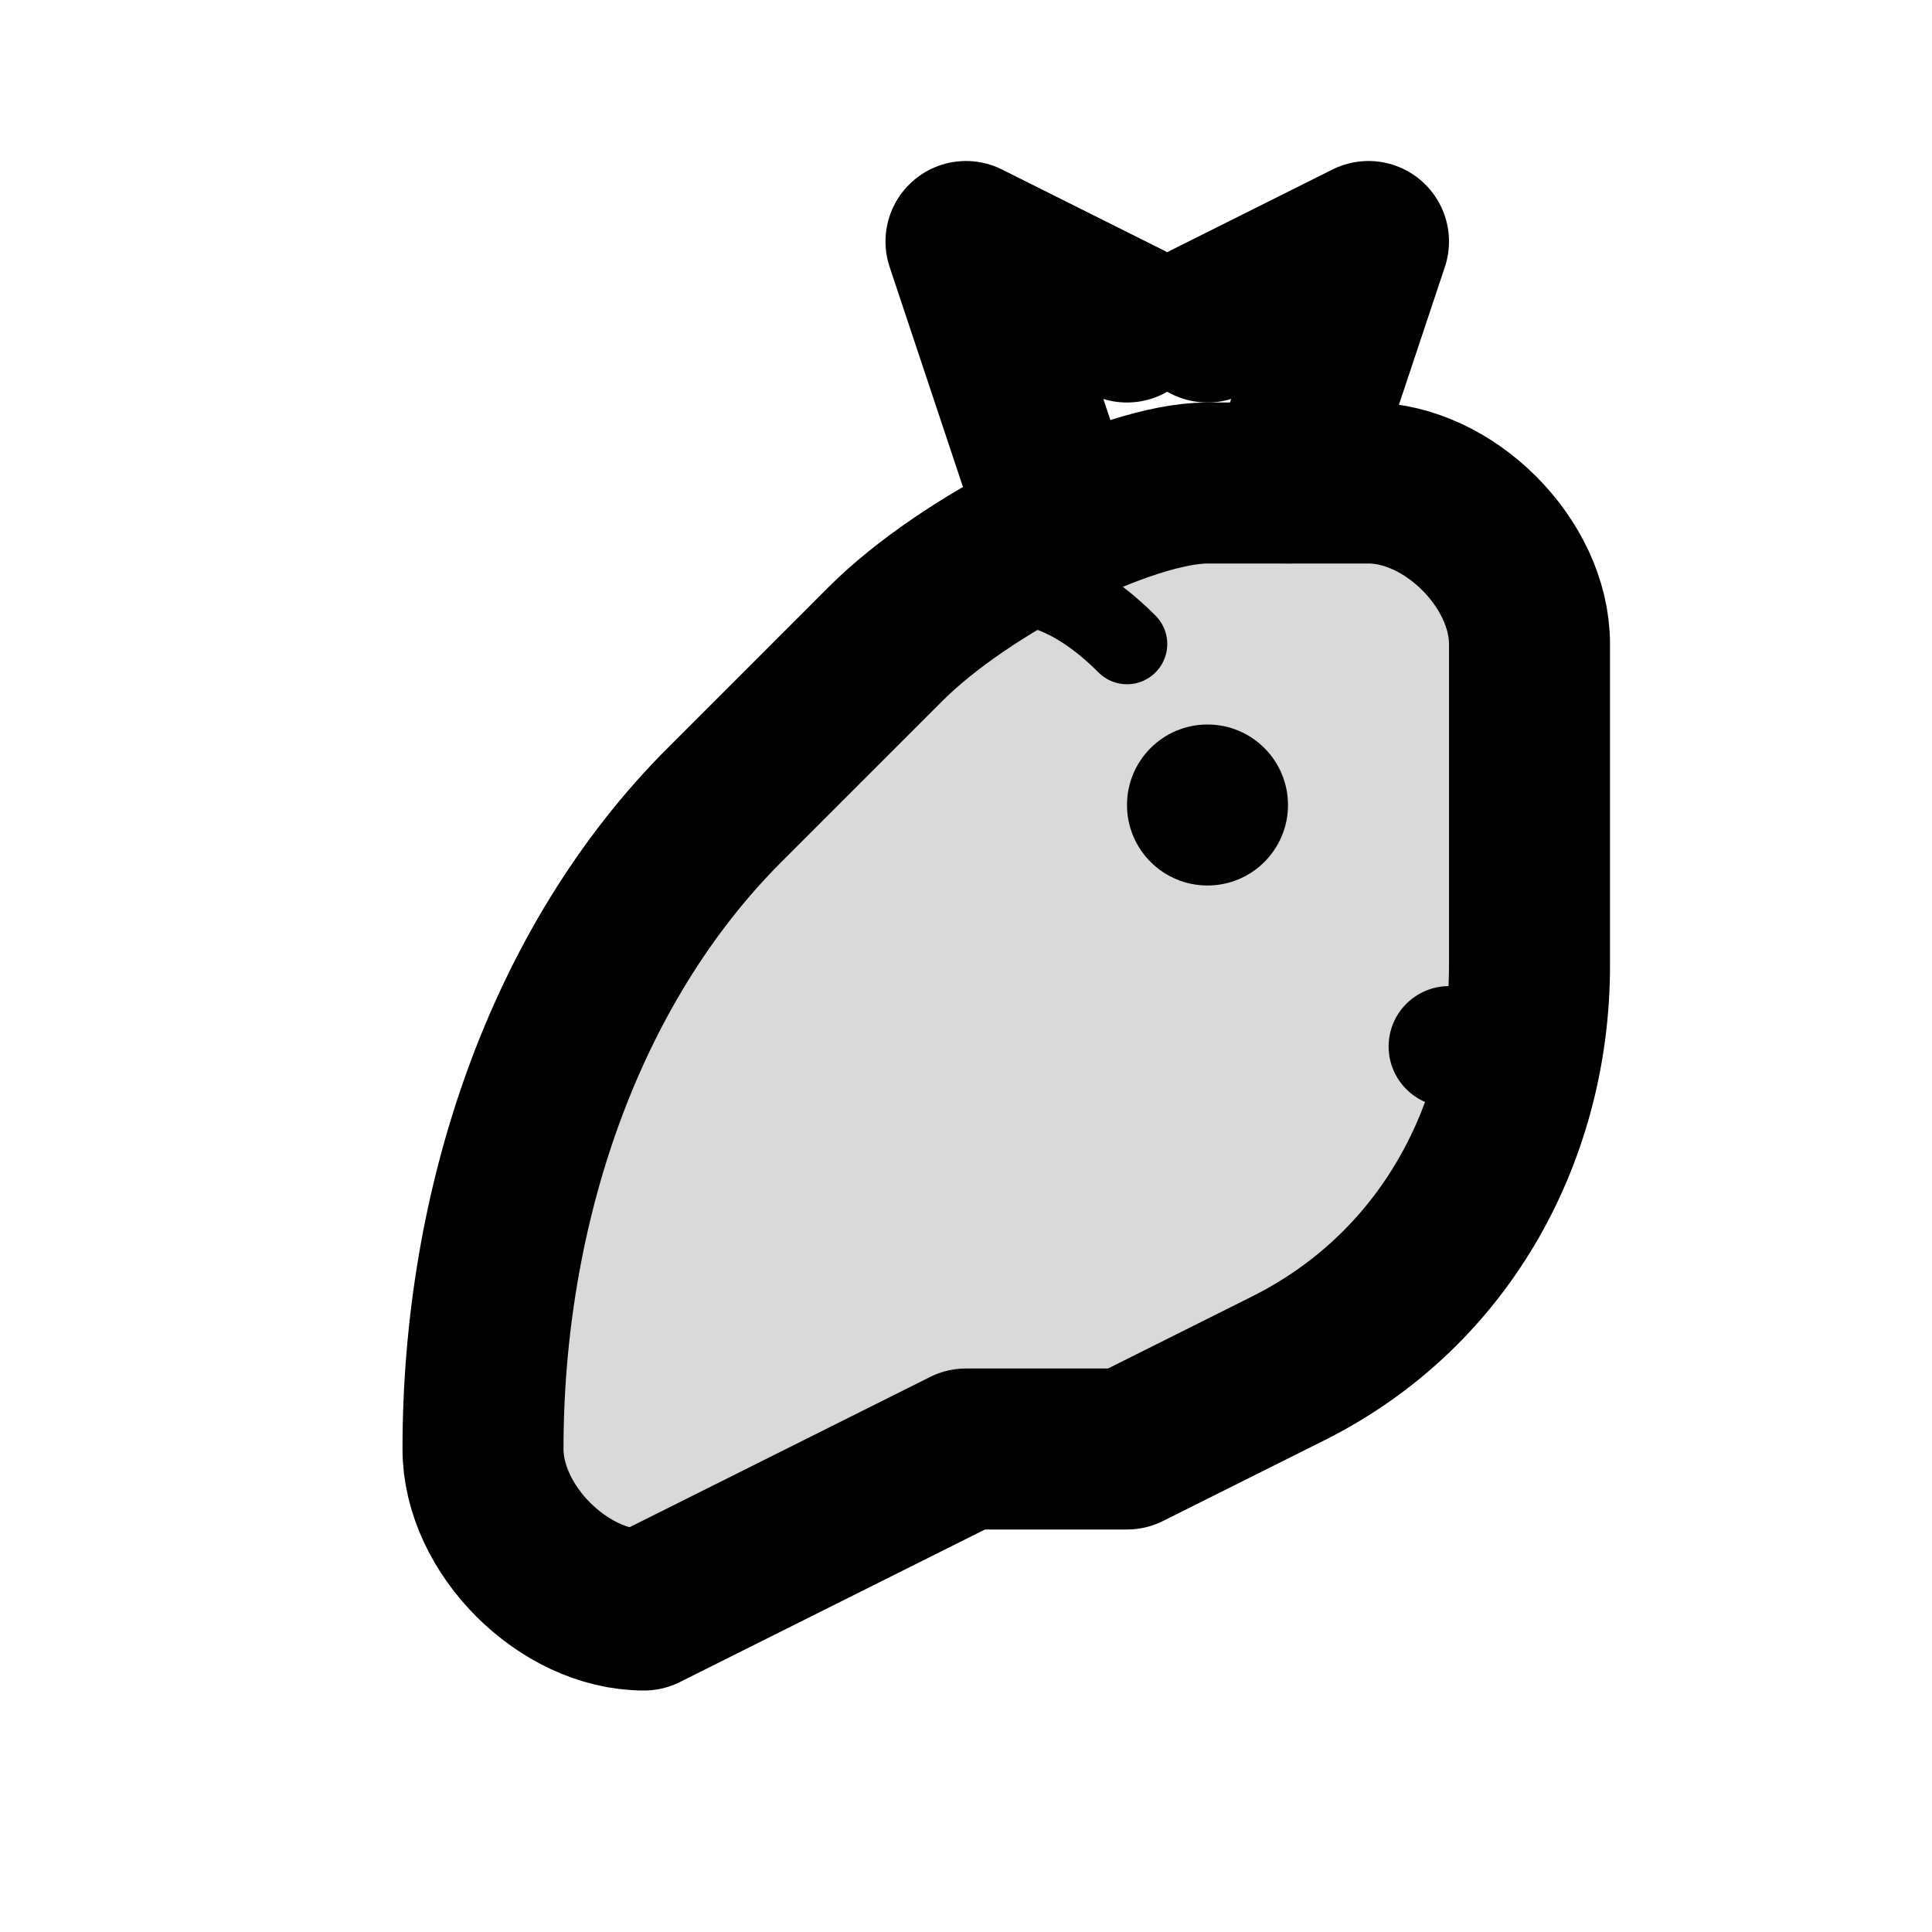
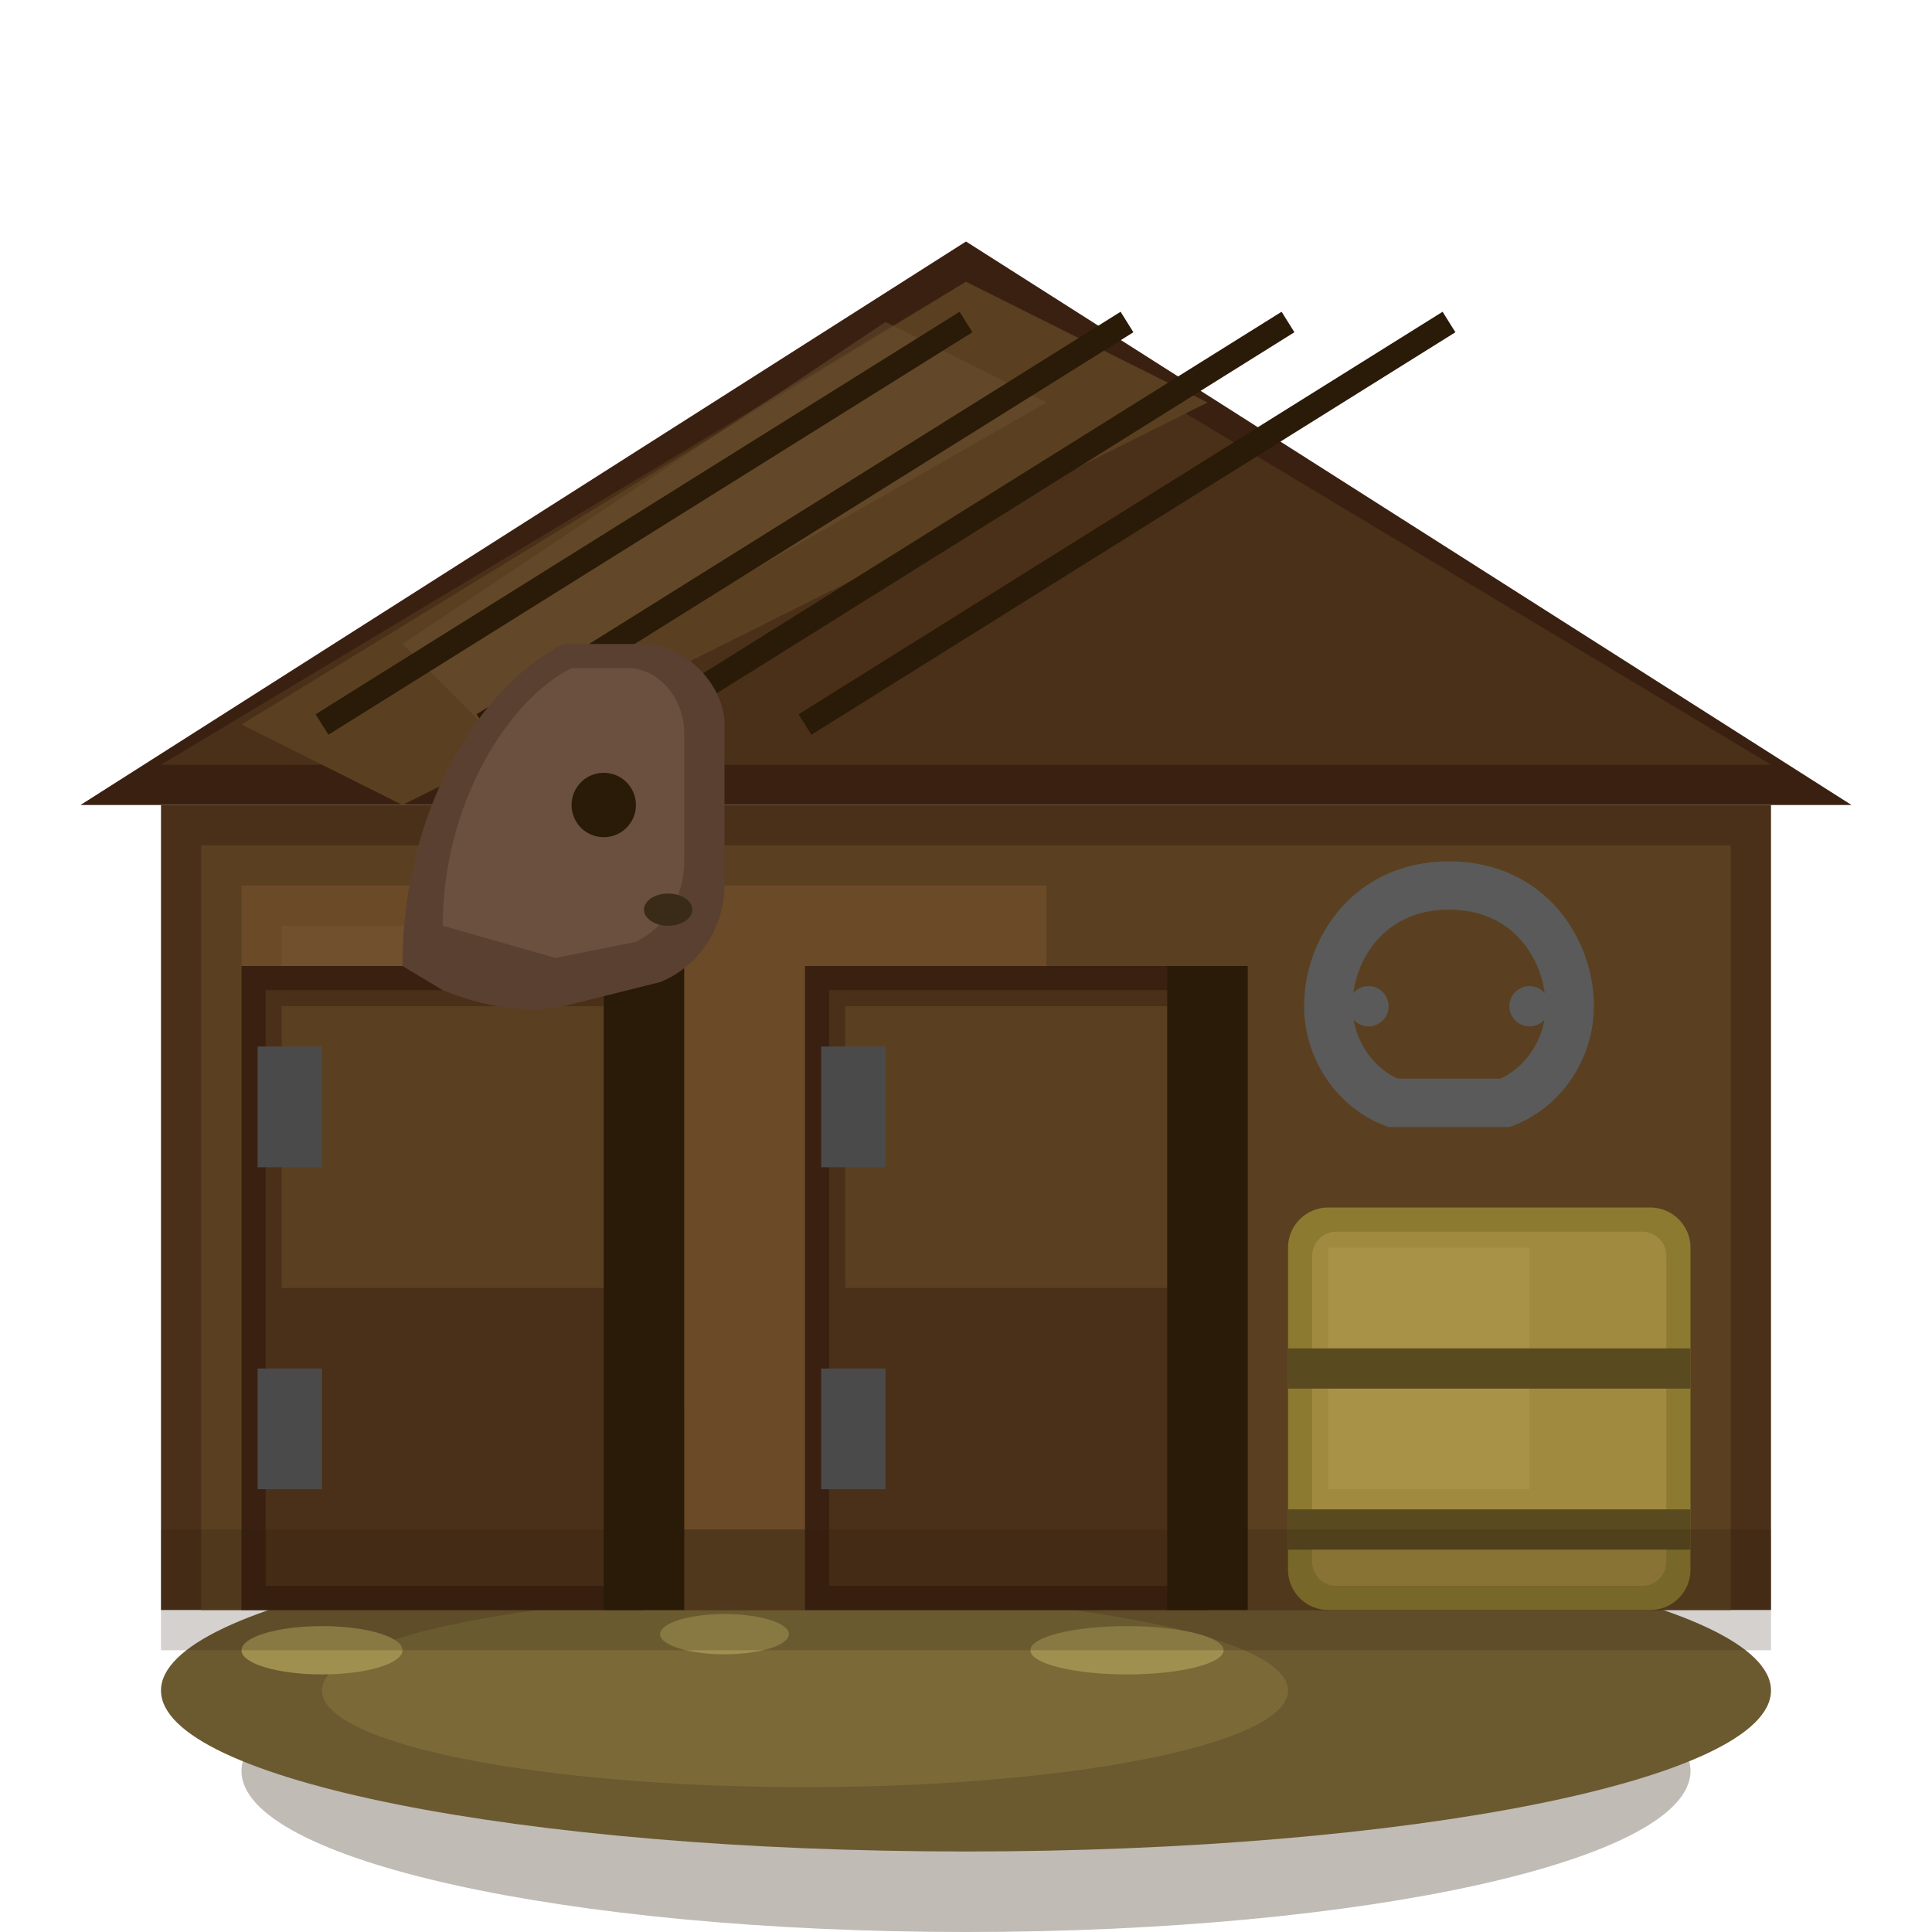
- <svg xmlns="http://www.w3.org/2000/svg" viewBox="0 0 24 24" fill="none">
-   <style>
-     .stroke { stroke: currentColor; stroke-width: 2; stroke-linecap: round; stroke-linejoin: round; fill: none; }
-     .metallic { fill: currentColor; fill-opacity: 0.15; }
-   </style>
-   <path class="stroke metallic" d="M6 18c0-3 1-6 3-8l2-2c1-1 3-2 4-2h2c1 0 2 1 2 2v4c0 2-1 4-3 5l-2 1h-2l-4 2c-1 0-2-1-2-2z" />
-   <circle cx="15" cy="10" r="1" fill="currentColor" />
-   <path class="stroke" d="M13 6l-1-3 2 1" />
-   <path class="stroke" d="M16 6l1-3-2 1" />
-   <path class="stroke" d="M11 8c1-1 2-1 3 0" style="stroke-width: 1;" />
-   <circle cx="18" cy="13" r="0.75" fill="currentColor" />
+ <svg xmlns="http://www.w3.org/2000/svg" viewBox="0 0 24 24">
+   <ellipse cx="12" cy="22" rx="9" ry="2" fill="#2a1a08" opacity="0.3" />
+   <ellipse cx="12" cy="21" rx="10" ry="2" fill="#6b5a30" />
+   <ellipse cx="10" cy="21" rx="6" ry="1.2" fill="#8b7a40" opacity="0.5" />
+   <path d="M2 20V10h20v10H2z" fill="#4a3018" />
+   <path d="M2.5 20V10.5h19v9.5H2.5z" fill="#5a4020" />
+   <path d="M3 19V11h10v8H3z" fill="#6b4a28" />
+   <rect x="3.5" y="11.5" width="5" height="6" fill="#7a5a38" opacity="0.4" />
+   <path d="M1 10l11-7 11 7H1z" fill="#3a2010" />
+   <path d="M2 9.5l10-6 10 6H2z" fill="#4a3018" />
+   <path d="M3 9l9-5.5 3 1.5-10 5z" fill="#5a4020" />
+   <path d="M5 8l6-4 2 1-7 4z" fill="#6a5030" opacity="0.5" />
+   <g fill="none" stroke="#2a1a08" stroke-width="0.3">
+     <path d="M4 9l8-5M6 9l8-5M8 9l8-5M10 9l8-5" />
+   </g>
+   <rect x="3" y="12" width="5" height="8" fill="#3a2010" />
+   <rect x="3.3" y="12.3" width="4.4" height="7.4" fill="#4a3018" />
+   <rect x="3.5" y="12.5" width="4" height="3.5" fill="#5a4020" />
+   <rect x="10" y="12" width="5" height="8" fill="#3a2010" />
+   <rect x="10.3" y="12.3" width="4.4" height="7.4" fill="#4a3018" />
+   <rect x="10.5" y="12.5" width="4" height="3.5" fill="#5a4020" />
+   <path d="M8 12v8M15 12v8" fill="none" stroke="#2a1a08" stroke-width="1" />
+   <g fill="#4a4a4a">
+     <rect x="3.2" y="13" width="0.8" height="1.5" />
+     <rect x="3.2" y="17" width="0.8" height="1.5" />
+     <rect x="10.2" y="13" width="0.8" height="1.5" />
+     <rect x="10.2" y="17" width="0.8" height="1.5" />
+   </g>
+   <path d="M5 12c0-2 1-3.5 2-4h1c0.5 0 1 0.5 1 1v2c0 0.5-0.3 1-0.8 1.2l-1.2 0.3c-0.5 0.1-1 0-1.5-0.2" fill="#5a4030" />
+   <path d="M5.5 11.5c0-1.5 0.8-2.8 1.6-3.2h0.7c0.4 0 0.7 0.4 0.7 0.8v1.6c0 0.4-0.2 0.8-0.6 1l-1 0.2" fill="#6b5040" />
+   <circle cx="7.5" cy="10" r="0.4" fill="#2a1a08" />
+   <ellipse cx="8.3" cy="11.3" rx="0.3" ry="0.2" fill="#3a2a18" />
+   <rect x="16" y="15" width="5" height="5" rx="0.5" fill="#8b7a30" />
+   <rect x="16.3" y="15.3" width="4.4" height="4.4" rx="0.3" fill="#a08a40" />
+   <rect x="16.5" y="15.5" width="2.5" height="3" fill="#b09a50" opacity="0.5" />
+   <path d="M16 17h5M16 19h5" fill="none" stroke="#5a4a20" stroke-width="0.5" />
+   <g fill="#a09050">
+     <ellipse cx="4" cy="20.5" rx="1" ry="0.3" />
+     <ellipse cx="14" cy="20.5" rx="1.2" ry="0.3" />
+     <ellipse cx="9" cy="20.3" rx="0.8" ry="0.25" />
+   </g>
+   <path d="M18 11c-1 0-1.5 0.8-1.5 1.5 0 0.5 0.3 1 0.8 1.2h1.4c0.5-0.2 0.8-0.7 0.8-1.2 0-0.7-0.5-1.5-1.5-1.5z" fill="none" stroke="#5a5a5a" stroke-width="0.6" />
+   <g fill="#5a5a5a">
+     <circle cx="17" cy="12.5" r="0.25" />
+     <circle cx="19" cy="12.5" r="0.25" />
+   </g>
+   <path d="M2 19h20v1.5H2z" fill="#2a1a08" opacity="0.2" />
</svg>
